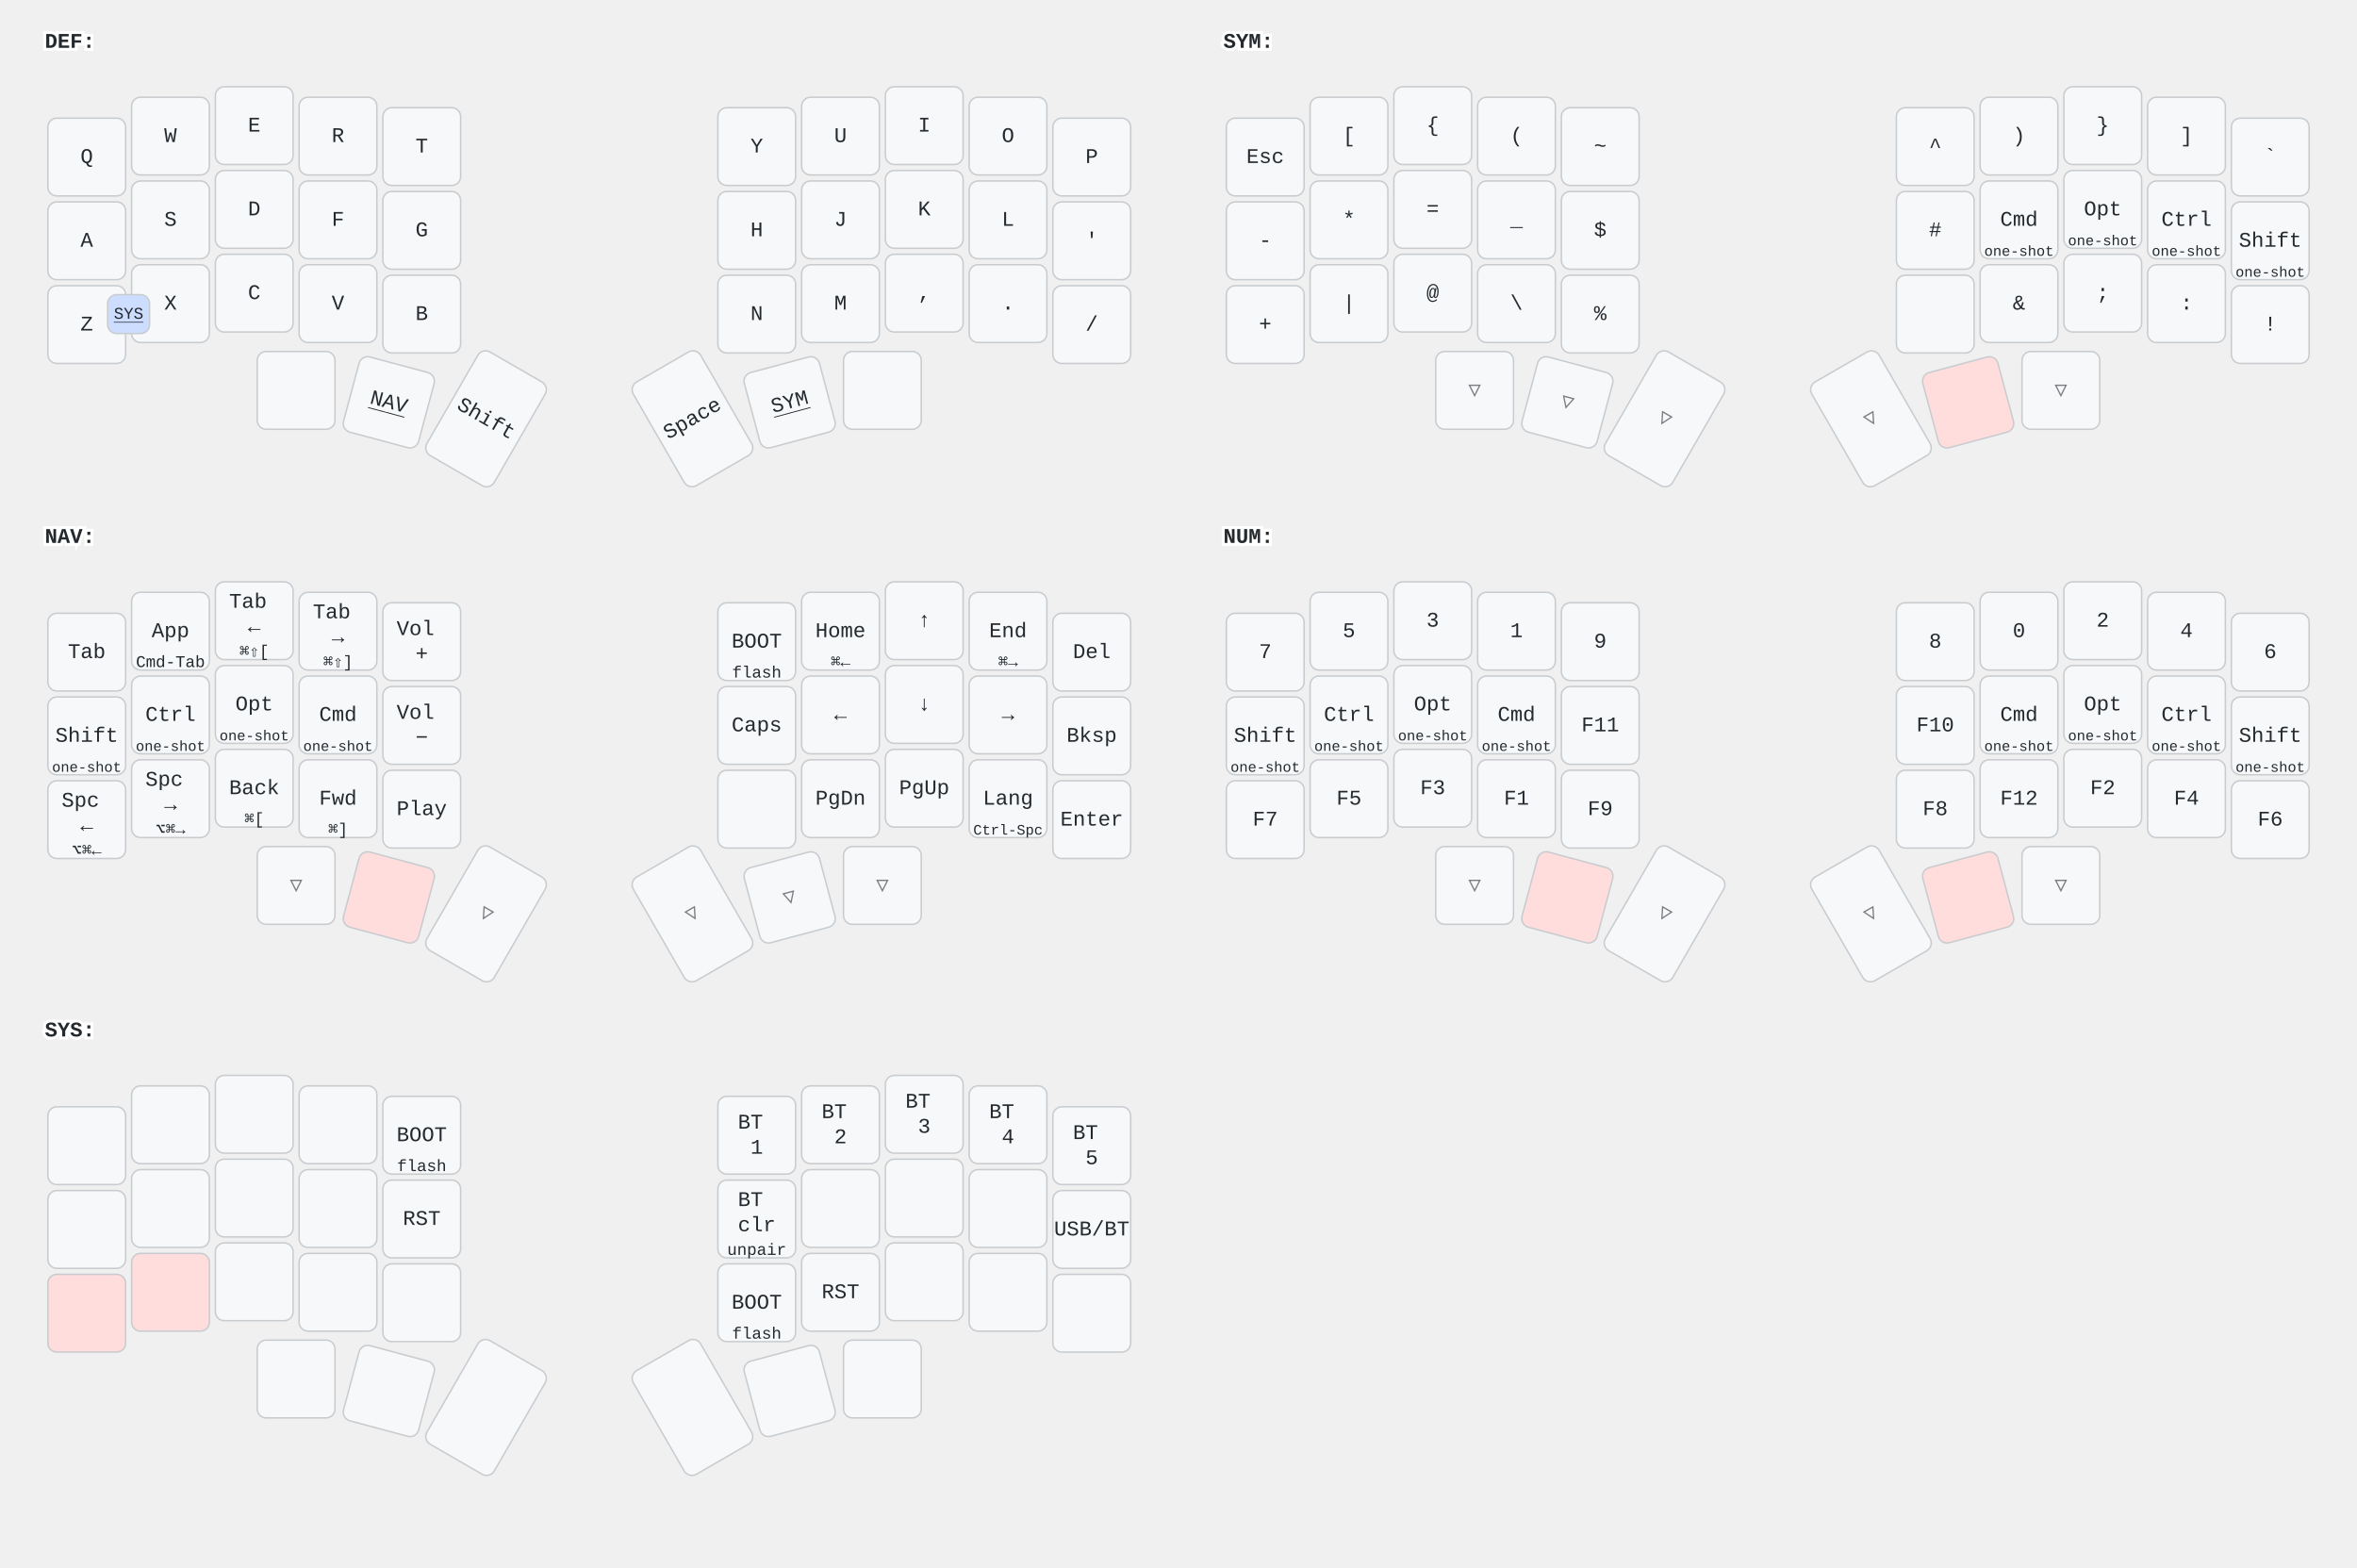
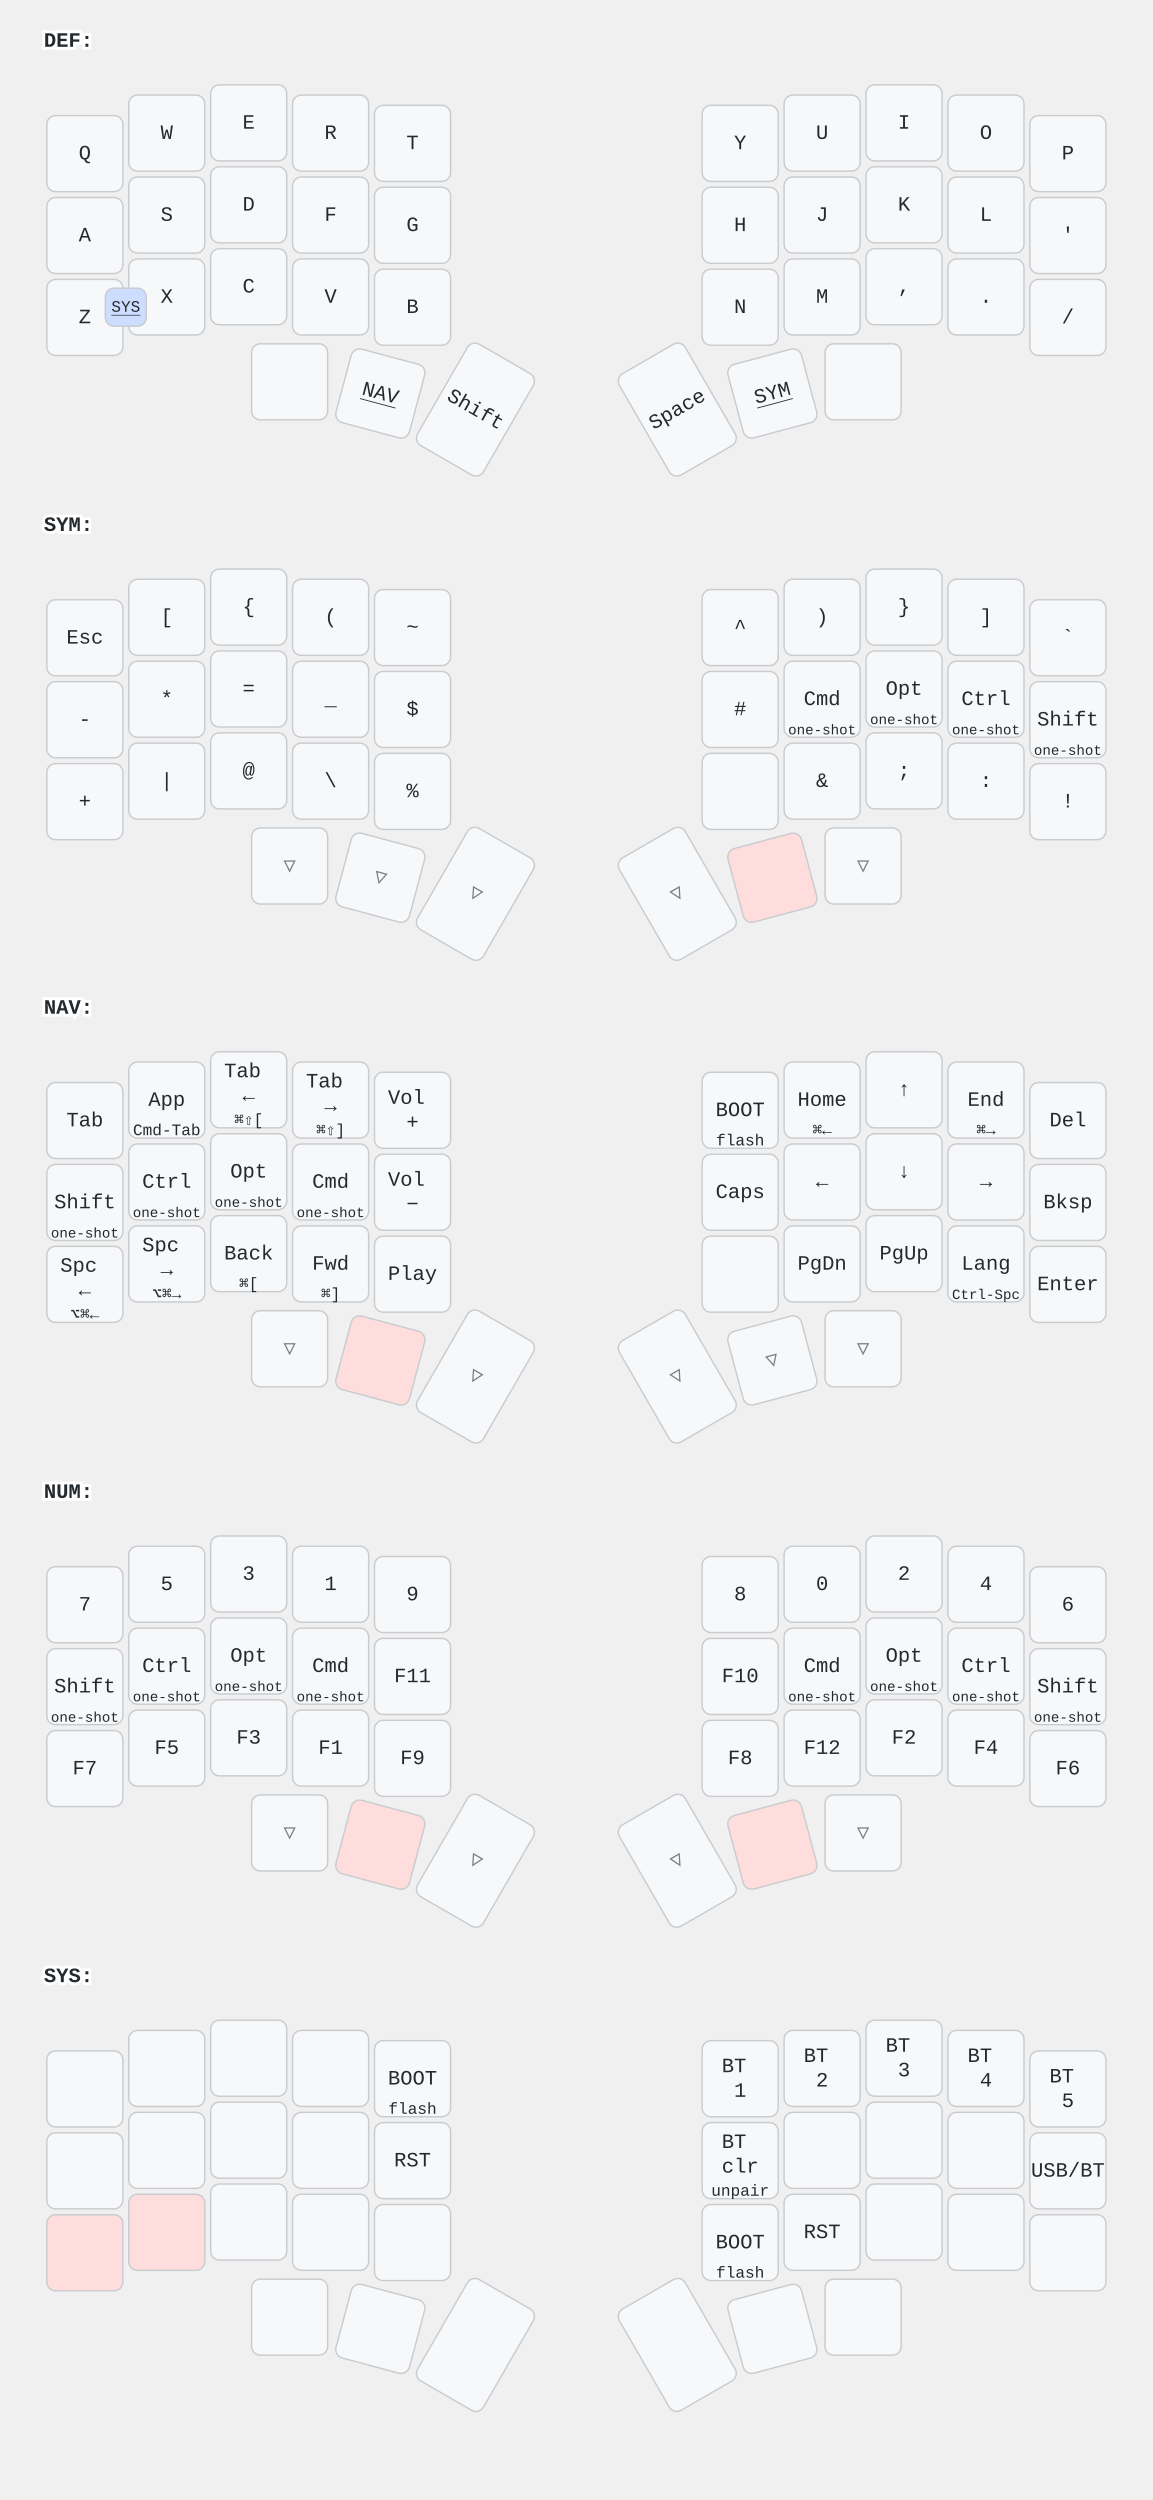
- <svg xmlns="http://www.w3.org/2000/svg" width="1576" height="1048" viewBox="0 0 1576 1048" class="keymap">
+ <svg xmlns="http://www.w3.org/2000/svg" width="788" height="1709" viewBox="0 0 788 1709" class="keymap">
  <style>/* inherit to force styles through use tags */
svg path {
    fill: inherit;
}

/* font and background color specifications */
svg.keymap {
    font-family: SFMono-Regular,Consolas,Liberation Mono,Menlo,monospace;
    font-size: 14px;
    font-kerning: normal;
    text-rendering: optimizeLegibility;
    fill: #24292e;
}

/* default key styling */
rect.key {
    fill: #f6f8fa;
}

rect.key, rect.combo {
    stroke: #c9cccf;
    stroke-width: 1;
}

/* default key side styling, only used is draw_key_sides is set */
rect.side {
    filter: brightness(90%);
}

/* color accent for combo boxes */
rect.combo, rect.combo-separate {
    fill: #cdf;
}

/* color accent for held keys */
rect.held, rect.combo.held {
    fill: #fdd;
}

/* color accent for ghost (optional) keys */
rect.ghost, rect.combo.ghost {
    stroke-dasharray: 4, 4;
    stroke-width: 2;
}

text {
    text-anchor: middle;
    dominant-baseline: middle;
}

/* styling for layer labels */
text.label {
    font-weight: bold;
    text-anchor: start;
    stroke: white;
    stroke-width: 4;
    paint-order: stroke;
}

/* styling for optional footer */
text.footer {
    text-anchor: end;
    dominant-baseline: auto;
    stroke: white;
    stroke-width: 4;
    paint-order: stroke;
}

/* styling for combo tap, and key non-tap label text */
text.combo, text.hold, text.shifted, text.left, text.right, text.tl, text.tr, text.bl, text.br {
    font-size: 11px;
}

text.hold, text.bl, text.br {
    text-anchor: middle;
    dominant-baseline: auto;
}

text.shifted, text.tl, text.tr {
    text-anchor: middle;
    dominant-baseline: hanging;
}

text.left, text.tl, text.bl {
    text-anchor: start;
}

text.right, text.tr, text.br {
    text-anchor: end;
}

text.layer-activator {
    text-decoration: underline;
}

/* styling for hold/shifted label text in combo box */
text.combo.hold, text.combo.shifted, text.combo.left, text.combo.right {
    font-size: 8px;
}

/* lighter symbol for transparent keys */
text.trans {
    fill: #7b7e81;
}

/* styling for combo dendrons */
path.combo {
    stroke-width: 1;
    stroke: gray;
    fill: none;
}

/* Start Tabler Icons Cleanup */
/* cannot use height/width with glyphs */
.icon-tabler &gt; path {
    fill: inherit;
    stroke: inherit;
    stroke-width: 2;
}
/* hide tabler's default box */
.icon-tabler &gt; path[stroke="none"][fill="none"] {
    visibility: hidden;
}
/* End Tabler Icons Cleanup */

svg.keymap { background-color: white; }
</style>
  <g transform="translate(30, 0)" class="layer-DEF">
    <text x="0" y="28" class="label" id="DEF">DEF:</text>
    <g transform="translate(0, 56)">
      <g transform="translate(28, 49)" class="key keypos-0">
        <rect rx="6" ry="6" x="-26" y="-26" width="52" height="52" class="key" />
        <text x="0" y="0" class="key tap">Q</text>
      </g>
      <g transform="translate(84, 35)" class="key keypos-1">
        <rect rx="6" ry="6" x="-26" y="-26" width="52" height="52" class="key" />
        <text x="0" y="0" class="key tap">W</text>
      </g>
      <g transform="translate(140, 28)" class="key keypos-2">
        <rect rx="6" ry="6" x="-26" y="-26" width="52" height="52" class="key" />
        <text x="0" y="0" class="key tap">E</text>
      </g>
      <g transform="translate(196, 35)" class="key keypos-3">
        <rect rx="6" ry="6" x="-26" y="-26" width="52" height="52" class="key" />
        <text x="0" y="0" class="key tap">R</text>
      </g>
      <g transform="translate(252, 42)" class="key keypos-4">
        <rect rx="6" ry="6" x="-26" y="-26" width="52" height="52" class="key" />
        <text x="0" y="0" class="key tap">T</text>
      </g>
      <g transform="translate(476, 42)" class="key keypos-5">
        <rect rx="6" ry="6" x="-26" y="-26" width="52" height="52" class="key" />
        <text x="0" y="0" class="key tap">Y</text>
      </g>
      <g transform="translate(532, 35)" class="key keypos-6">
        <rect rx="6" ry="6" x="-26" y="-26" width="52" height="52" class="key" />
        <text x="0" y="0" class="key tap">U</text>
      </g>
      <g transform="translate(588, 28)" class="key keypos-7">
        <rect rx="6" ry="6" x="-26" y="-26" width="52" height="52" class="key" />
        <text x="0" y="0" class="key tap">I</text>
      </g>
      <g transform="translate(644, 35)" class="key keypos-8">
        <rect rx="6" ry="6" x="-26" y="-26" width="52" height="52" class="key" />
        <text x="0" y="0" class="key tap">O</text>
      </g>
      <g transform="translate(700, 49)" class="key keypos-9">
        <rect rx="6" ry="6" x="-26" y="-26" width="52" height="52" class="key" />
        <text x="0" y="0" class="key tap">P</text>
      </g>
      <g transform="translate(28, 105)" class="key keypos-10">
        <rect rx="6" ry="6" x="-26" y="-26" width="52" height="52" class="key" />
        <text x="0" y="0" class="key tap">A</text>
      </g>
      <g transform="translate(84, 91)" class="key keypos-11">
        <rect rx="6" ry="6" x="-26" y="-26" width="52" height="52" class="key" />
        <text x="0" y="0" class="key tap">S</text>
      </g>
      <g transform="translate(140, 84)" class="key keypos-12">
        <rect rx="6" ry="6" x="-26" y="-26" width="52" height="52" class="key" />
        <text x="0" y="0" class="key tap">D</text>
      </g>
      <g transform="translate(196, 91)" class="key keypos-13">
        <rect rx="6" ry="6" x="-26" y="-26" width="52" height="52" class="key" />
        <text x="0" y="0" class="key tap">F</text>
      </g>
      <g transform="translate(252, 98)" class="key keypos-14">
        <rect rx="6" ry="6" x="-26" y="-26" width="52" height="52" class="key" />
        <text x="0" y="0" class="key tap">G</text>
      </g>
      <g transform="translate(476, 98)" class="key keypos-15">
        <rect rx="6" ry="6" x="-26" y="-26" width="52" height="52" class="key" />
        <text x="0" y="0" class="key tap">H</text>
      </g>
      <g transform="translate(532, 91)" class="key keypos-16">
        <rect rx="6" ry="6" x="-26" y="-26" width="52" height="52" class="key" />
        <text x="0" y="0" class="key tap">J</text>
      </g>
      <g transform="translate(588, 84)" class="key keypos-17">
        <rect rx="6" ry="6" x="-26" y="-26" width="52" height="52" class="key" />
        <text x="0" y="0" class="key tap">K</text>
      </g>
      <g transform="translate(644, 91)" class="key keypos-18">
        <rect rx="6" ry="6" x="-26" y="-26" width="52" height="52" class="key" />
        <text x="0" y="0" class="key tap">L</text>
      </g>
      <g transform="translate(700, 105)" class="key keypos-19">
        <rect rx="6" ry="6" x="-26" y="-26" width="52" height="52" class="key" />
        <text x="0" y="0" class="key tap">'</text>
      </g>
      <g transform="translate(28, 161)" class="key keypos-20">
        <rect rx="6" ry="6" x="-26" y="-26" width="52" height="52" class="key" />
        <text x="0" y="0" class="key tap">Z</text>
      </g>
      <g transform="translate(84, 147)" class="key keypos-21">
        <rect rx="6" ry="6" x="-26" y="-26" width="52" height="52" class="key" />
        <text x="0" y="0" class="key tap">X</text>
      </g>
      <g transform="translate(140, 140)" class="key keypos-22">
        <rect rx="6" ry="6" x="-26" y="-26" width="52" height="52" class="key" />
        <text x="0" y="0" class="key tap">C</text>
      </g>
      <g transform="translate(196, 147)" class="key keypos-23">
        <rect rx="6" ry="6" x="-26" y="-26" width="52" height="52" class="key" />
        <text x="0" y="0" class="key tap">V</text>
      </g>
      <g transform="translate(252, 154)" class="key keypos-24">
        <rect rx="6" ry="6" x="-26" y="-26" width="52" height="52" class="key" />
        <text x="0" y="0" class="key tap">B</text>
      </g>
      <g transform="translate(476, 154)" class="key keypos-25">
        <rect rx="6" ry="6" x="-26" y="-26" width="52" height="52" class="key" />
        <text x="0" y="0" class="key tap">N</text>
      </g>
      <g transform="translate(532, 147)" class="key keypos-26">
        <rect rx="6" ry="6" x="-26" y="-26" width="52" height="52" class="key" />
        <text x="0" y="0" class="key tap">M</text>
      </g>
      <g transform="translate(588, 140)" class="key keypos-27">
        <rect rx="6" ry="6" x="-26" y="-26" width="52" height="52" class="key" />
        <text x="0" y="0" class="key tap">,</text>
      </g>
      <g transform="translate(644, 147)" class="key keypos-28">
        <rect rx="6" ry="6" x="-26" y="-26" width="52" height="52" class="key" />
        <text x="0" y="0" class="key tap">.</text>
      </g>
      <g transform="translate(700, 161)" class="key keypos-29">
        <rect rx="6" ry="6" x="-26" y="-26" width="52" height="52" class="key" />
        <text x="0" y="0" class="key tap">/</text>
      </g>
      <g transform="translate(168, 205)" class="key keypos-30">
        <rect rx="6" ry="6" x="-26" y="-26" width="52" height="52" class="key" />
      </g>
      <g transform="translate(230, 213) rotate(15.0)" class="key keypos-31">
        <rect rx="6" ry="6" x="-26" y="-26" width="52" height="52" class="key" />
        <a href="#NAV">
          <text x="0" y="0" class="key tap layer-activator">NAV</text>
        </a>
      </g>
      <g transform="translate(295, 224) rotate(30.0)" class="key keypos-32">
        <rect rx="6" ry="6" x="-26" y="-40" width="52" height="80" class="key" />
        <text x="0" y="0" class="key tap">Shift</text>
      </g>
      <g transform="translate(433, 224) rotate(-30.0)" class="key keypos-33">
        <rect rx="6" ry="6" x="-26" y="-40" width="52" height="80" class="key" />
        <text x="0" y="0" class="key tap">Space</text>
      </g>
      <g transform="translate(498, 213) rotate(-15.0)" class="key keypos-34">
        <rect rx="6" ry="6" x="-26" y="-26" width="52" height="52" class="key" />
        <a href="#SYM">
          <text x="0" y="0" class="key tap layer-activator">SYM</text>
        </a>
      </g>
      <g transform="translate(560, 205)" class="key keypos-35">
        <rect rx="6" ry="6" x="-26" y="-26" width="52" height="52" class="key" />
      </g>
      <g class="combo combopos-0">
        <rect rx="6" ry="6" x="42" y="141" width="28" height="26" class="combo" />
        <a href="#SYS">
          <text x="56" y="154" class="combo tap layer-activator">SYS</text>
        </a>
      </g>
    </g>
  </g>
-   <g transform="translate(818, 0)" class="layer-SYM">
+   <g transform="translate(30, 331)" class="layer-SYM">
    <text x="0" y="28" class="label" id="SYM">SYM:</text>
    <g transform="translate(0, 56)">
      <g transform="translate(28, 49)" class="key keypos-0">
        <rect rx="6" ry="6" x="-26" y="-26" width="52" height="52" class="key" />
        <text x="0" y="0" class="key tap">Esc</text>
      </g>
      <g transform="translate(84, 35)" class="key keypos-1">
        <rect rx="6" ry="6" x="-26" y="-26" width="52" height="52" class="key" />
        <text x="0" y="0" class="key tap">[</text>
      </g>
      <g transform="translate(140, 28)" class="key keypos-2">
        <rect rx="6" ry="6" x="-26" y="-26" width="52" height="52" class="key" />
        <text x="0" y="0" class="key tap">{</text>
      </g>
      <g transform="translate(196, 35)" class="key keypos-3">
        <rect rx="6" ry="6" x="-26" y="-26" width="52" height="52" class="key" />
        <text x="0" y="0" class="key tap">(</text>
      </g>
      <g transform="translate(252, 42)" class="key keypos-4">
        <rect rx="6" ry="6" x="-26" y="-26" width="52" height="52" class="key" />
        <text x="0" y="0" class="key tap">~</text>
      </g>
      <g transform="translate(476, 42)" class="key keypos-5">
        <rect rx="6" ry="6" x="-26" y="-26" width="52" height="52" class="key" />
        <text x="0" y="0" class="key tap">^</text>
      </g>
      <g transform="translate(532, 35)" class="key keypos-6">
        <rect rx="6" ry="6" x="-26" y="-26" width="52" height="52" class="key" />
        <text x="0" y="0" class="key tap">)</text>
      </g>
      <g transform="translate(588, 28)" class="key keypos-7">
        <rect rx="6" ry="6" x="-26" y="-26" width="52" height="52" class="key" />
        <text x="0" y="0" class="key tap">}</text>
      </g>
      <g transform="translate(644, 35)" class="key keypos-8">
        <rect rx="6" ry="6" x="-26" y="-26" width="52" height="52" class="key" />
        <text x="0" y="0" class="key tap">]</text>
      </g>
      <g transform="translate(700, 49)" class="key keypos-9">
        <rect rx="6" ry="6" x="-26" y="-26" width="52" height="52" class="key" />
        <text x="0" y="0" class="key tap">`</text>
      </g>
      <g transform="translate(28, 105)" class="key keypos-10">
        <rect rx="6" ry="6" x="-26" y="-26" width="52" height="52" class="key" />
        <text x="0" y="0" class="key tap">-</text>
      </g>
      <g transform="translate(84, 91)" class="key keypos-11">
        <rect rx="6" ry="6" x="-26" y="-26" width="52" height="52" class="key" />
        <text x="0" y="0" class="key tap">*</text>
      </g>
      <g transform="translate(140, 84)" class="key keypos-12">
        <rect rx="6" ry="6" x="-26" y="-26" width="52" height="52" class="key" />
        <text x="0" y="0" class="key tap">=</text>
      </g>
      <g transform="translate(196, 91)" class="key keypos-13">
        <rect rx="6" ry="6" x="-26" y="-26" width="52" height="52" class="key" />
        <text x="0" y="0" class="key tap">_</text>
      </g>
      <g transform="translate(252, 98)" class="key keypos-14">
        <rect rx="6" ry="6" x="-26" y="-26" width="52" height="52" class="key" />
        <text x="0" y="0" class="key tap">$</text>
      </g>
      <g transform="translate(476, 98)" class="key keypos-15">
        <rect rx="6" ry="6" x="-26" y="-26" width="52" height="52" class="key" />
        <text x="0" y="0" class="key tap">#</text>
      </g>
      <g transform="translate(532, 91)" class="key keypos-16">
        <rect rx="6" ry="6" x="-26" y="-26" width="52" height="52" class="key" />
        <text x="0" y="0" class="key tap">Cmd</text>
        <text x="0" y="24" class="key hold">
          <tspan style="font-size: 88%">one-shot</tspan>
        </text>
      </g>
      <g transform="translate(588, 84)" class="key keypos-17">
        <rect rx="6" ry="6" x="-26" y="-26" width="52" height="52" class="key" />
        <text x="0" y="0" class="key tap">Opt</text>
        <text x="0" y="24" class="key hold">
          <tspan style="font-size: 88%">one-shot</tspan>
        </text>
      </g>
      <g transform="translate(644, 91)" class="key keypos-18">
        <rect rx="6" ry="6" x="-26" y="-26" width="52" height="52" class="key" />
        <text x="0" y="0" class="key tap">Ctrl</text>
        <text x="0" y="24" class="key hold">
          <tspan style="font-size: 88%">one-shot</tspan>
        </text>
      </g>
      <g transform="translate(700, 105)" class="key keypos-19">
        <rect rx="6" ry="6" x="-26" y="-26" width="52" height="52" class="key" />
        <text x="0" y="0" class="key tap">Shift</text>
        <text x="0" y="24" class="key hold">
          <tspan style="font-size: 88%">one-shot</tspan>
        </text>
      </g>
      <g transform="translate(28, 161)" class="key keypos-20">
        <rect rx="6" ry="6" x="-26" y="-26" width="52" height="52" class="key" />
        <text x="0" y="0" class="key tap">+</text>
      </g>
      <g transform="translate(84, 147)" class="key keypos-21">
        <rect rx="6" ry="6" x="-26" y="-26" width="52" height="52" class="key" />
        <text x="0" y="0" class="key tap">|</text>
      </g>
      <g transform="translate(140, 140)" class="key keypos-22">
        <rect rx="6" ry="6" x="-26" y="-26" width="52" height="52" class="key" />
        <text x="0" y="0" class="key tap">@</text>
      </g>
      <g transform="translate(196, 147)" class="key keypos-23">
        <rect rx="6" ry="6" x="-26" y="-26" width="52" height="52" class="key" />
        <text x="0" y="0" class="key tap">\</text>
      </g>
      <g transform="translate(252, 154)" class="key keypos-24">
        <rect rx="6" ry="6" x="-26" y="-26" width="52" height="52" class="key" />
        <text x="0" y="0" class="key tap">%</text>
      </g>
      <g transform="translate(476, 154)" class="key keypos-25">
        <rect rx="6" ry="6" x="-26" y="-26" width="52" height="52" class="key" />
      </g>
      <g transform="translate(532, 147)" class="key keypos-26">
        <rect rx="6" ry="6" x="-26" y="-26" width="52" height="52" class="key" />
        <text x="0" y="0" class="key tap">&amp;</text>
      </g>
      <g transform="translate(588, 140)" class="key keypos-27">
        <rect rx="6" ry="6" x="-26" y="-26" width="52" height="52" class="key" />
        <text x="0" y="0" class="key tap">;</text>
      </g>
      <g transform="translate(644, 147)" class="key keypos-28">
        <rect rx="6" ry="6" x="-26" y="-26" width="52" height="52" class="key" />
        <text x="0" y="0" class="key tap">:</text>
      </g>
      <g transform="translate(700, 161)" class="key keypos-29">
        <rect rx="6" ry="6" x="-26" y="-26" width="52" height="52" class="key" />
        <text x="0" y="0" class="key tap">!</text>
      </g>
      <g transform="translate(168, 205)" class="key trans keypos-30">
        <rect rx="6" ry="6" x="-26" y="-26" width="52" height="52" class="key trans" />
        <text x="0" y="0" class="key trans tap">▽</text>
      </g>
      <g transform="translate(230, 213) rotate(15.0)" class="key trans keypos-31">
        <rect rx="6" ry="6" x="-26" y="-26" width="52" height="52" class="key trans" />
        <text x="0" y="0" class="key trans tap">▽</text>
      </g>
      <g transform="translate(295, 224) rotate(30.0)" class="key trans keypos-32">
        <rect rx="6" ry="6" x="-26" y="-40" width="52" height="80" class="key trans" />
        <text x="0" y="0" class="key trans tap">▽</text>
      </g>
      <g transform="translate(433, 224) rotate(-30.0)" class="key trans keypos-33">
        <rect rx="6" ry="6" x="-26" y="-40" width="52" height="80" class="key trans" />
        <text x="0" y="0" class="key trans tap">▽</text>
      </g>
      <g transform="translate(498, 213) rotate(-15.0)" class="key held keypos-34">
        <rect rx="6" ry="6" x="-26" y="-26" width="52" height="52" class="key held" />
      </g>
      <g transform="translate(560, 205)" class="key trans keypos-35">
        <rect rx="6" ry="6" x="-26" y="-26" width="52" height="52" class="key trans" />
        <text x="0" y="0" class="key trans tap">▽</text>
      </g>
    </g>
  </g>
-   <g transform="translate(30, 331)" class="layer-NAV">
+   <g transform="translate(30, 661)" class="layer-NAV">
    <text x="0" y="28" class="label" id="NAV">NAV:</text>
    <g transform="translate(0, 56)">
      <g transform="translate(28, 49)" class="key keypos-0">
        <rect rx="6" ry="6" x="-26" y="-26" width="52" height="52" class="key" />
        <text x="0" y="0" class="key tap">Tab</text>
      </g>
      <g transform="translate(84, 35)" class="key keypos-1">
        <rect rx="6" ry="6" x="-26" y="-26" width="52" height="52" class="key" />
        <text x="0" y="0" class="key tap">App</text>
        <text x="0" y="24" class="key hold">Cmd-Tab</text>
      </g>
      <g transform="translate(140, 28)" class="key keypos-2">
        <rect rx="6" ry="6" x="-26" y="-26" width="52" height="52" class="key" />
        <text x="0" y="0" class="key tap">
          <tspan x="0" dy="-0.9em">Tab</tspan>
          <tspan x="0" dy="1.2em">←</tspan>
        </text>
        <text x="0" y="24" class="key hold">⌘⇧[</text>
      </g>
      <g transform="translate(196, 35)" class="key keypos-3">
        <rect rx="6" ry="6" x="-26" y="-26" width="52" height="52" class="key" />
        <text x="0" y="0" class="key tap">
          <tspan x="0" dy="-0.9em">Tab</tspan>
          <tspan x="0" dy="1.2em">→</tspan>
        </text>
        <text x="0" y="24" class="key hold">⌘⇧]</text>
      </g>
      <g transform="translate(252, 42)" class="key keypos-4">
        <rect rx="6" ry="6" x="-26" y="-26" width="52" height="52" class="key" />
        <text x="0" y="0" class="key tap">
          <tspan x="0" dy="-0.6em">Vol</tspan>
          <tspan x="0" dy="1.2em">+</tspan>
        </text>
      </g>
      <g transform="translate(476, 42)" class="key keypos-5">
        <rect rx="6" ry="6" x="-26" y="-26" width="52" height="52" class="key" />
        <text x="0" y="0" class="key tap">BOOT</text>
        <text x="0" y="24" class="key hold">flash</text>
      </g>
      <g transform="translate(532, 35)" class="key keypos-6">
        <rect rx="6" ry="6" x="-26" y="-26" width="52" height="52" class="key" />
        <text x="0" y="0" class="key tap">Home</text>
        <text x="0" y="24" class="key hold">⌘←</text>
      </g>
      <g transform="translate(588, 28)" class="key keypos-7">
        <rect rx="6" ry="6" x="-26" y="-26" width="52" height="52" class="key" />
        <text x="0" y="0" class="key tap">↑</text>
      </g>
      <g transform="translate(644, 35)" class="key keypos-8">
        <rect rx="6" ry="6" x="-26" y="-26" width="52" height="52" class="key" />
        <text x="0" y="0" class="key tap">End</text>
        <text x="0" y="24" class="key hold">⌘→</text>
      </g>
      <g transform="translate(700, 49)" class="key keypos-9">
        <rect rx="6" ry="6" x="-26" y="-26" width="52" height="52" class="key" />
        <text x="0" y="0" class="key tap">Del</text>
      </g>
      <g transform="translate(28, 105)" class="key keypos-10">
        <rect rx="6" ry="6" x="-26" y="-26" width="52" height="52" class="key" />
        <text x="0" y="0" class="key tap">Shift</text>
        <text x="0" y="24" class="key hold">
          <tspan style="font-size: 88%">one-shot</tspan>
        </text>
      </g>
      <g transform="translate(84, 91)" class="key keypos-11">
        <rect rx="6" ry="6" x="-26" y="-26" width="52" height="52" class="key" />
        <text x="0" y="0" class="key tap">Ctrl</text>
        <text x="0" y="24" class="key hold">
          <tspan style="font-size: 88%">one-shot</tspan>
        </text>
      </g>
      <g transform="translate(140, 84)" class="key keypos-12">
        <rect rx="6" ry="6" x="-26" y="-26" width="52" height="52" class="key" />
        <text x="0" y="0" class="key tap">Opt</text>
        <text x="0" y="24" class="key hold">
          <tspan style="font-size: 88%">one-shot</tspan>
        </text>
      </g>
      <g transform="translate(196, 91)" class="key keypos-13">
        <rect rx="6" ry="6" x="-26" y="-26" width="52" height="52" class="key" />
        <text x="0" y="0" class="key tap">Cmd</text>
        <text x="0" y="24" class="key hold">
          <tspan style="font-size: 88%">one-shot</tspan>
        </text>
      </g>
      <g transform="translate(252, 98)" class="key keypos-14">
        <rect rx="6" ry="6" x="-26" y="-26" width="52" height="52" class="key" />
        <text x="0" y="0" class="key tap">
          <tspan x="0" dy="-0.6em">Vol</tspan>
          <tspan x="0" dy="1.2em">−</tspan>
        </text>
      </g>
      <g transform="translate(476, 98)" class="key keypos-15">
        <rect rx="6" ry="6" x="-26" y="-26" width="52" height="52" class="key" />
        <text x="0" y="0" class="key tap">Caps</text>
      </g>
      <g transform="translate(532, 91)" class="key keypos-16">
        <rect rx="6" ry="6" x="-26" y="-26" width="52" height="52" class="key" />
        <text x="0" y="0" class="key tap">←</text>
      </g>
      <g transform="translate(588, 84)" class="key keypos-17">
        <rect rx="6" ry="6" x="-26" y="-26" width="52" height="52" class="key" />
        <text x="0" y="0" class="key tap">↓</text>
      </g>
      <g transform="translate(644, 91)" class="key keypos-18">
        <rect rx="6" ry="6" x="-26" y="-26" width="52" height="52" class="key" />
        <text x="0" y="0" class="key tap">→</text>
      </g>
      <g transform="translate(700, 105)" class="key keypos-19">
        <rect rx="6" ry="6" x="-26" y="-26" width="52" height="52" class="key" />
        <text x="0" y="0" class="key tap">Bksp</text>
      </g>
      <g transform="translate(28, 161)" class="key keypos-20">
        <rect rx="6" ry="6" x="-26" y="-26" width="52" height="52" class="key" />
        <text x="0" y="0" class="key tap">
          <tspan x="0" dy="-0.9em">Spc</tspan>
          <tspan x="0" dy="1.2em">←</tspan>
        </text>
        <text x="0" y="24" class="key hold">⌥⌘←</text>
      </g>
      <g transform="translate(84, 147)" class="key keypos-21">
        <rect rx="6" ry="6" x="-26" y="-26" width="52" height="52" class="key" />
        <text x="0" y="0" class="key tap">
          <tspan x="0" dy="-0.9em">Spc</tspan>
          <tspan x="0" dy="1.2em">→</tspan>
        </text>
        <text x="0" y="24" class="key hold">⌥⌘→</text>
      </g>
      <g transform="translate(140, 140)" class="key keypos-22">
        <rect rx="6" ry="6" x="-26" y="-26" width="52" height="52" class="key" />
        <text x="0" y="0" class="key tap">Back</text>
        <text x="0" y="24" class="key hold">⌘[</text>
      </g>
      <g transform="translate(196, 147)" class="key keypos-23">
        <rect rx="6" ry="6" x="-26" y="-26" width="52" height="52" class="key" />
        <text x="0" y="0" class="key tap">Fwd</text>
        <text x="0" y="24" class="key hold">⌘]</text>
      </g>
      <g transform="translate(252, 154)" class="key keypos-24">
        <rect rx="6" ry="6" x="-26" y="-26" width="52" height="52" class="key" />
        <text x="0" y="0" class="key tap">Play</text>
      </g>
      <g transform="translate(476, 154)" class="key keypos-25">
        <rect rx="6" ry="6" x="-26" y="-26" width="52" height="52" class="key" />
      </g>
      <g transform="translate(532, 147)" class="key keypos-26">
        <rect rx="6" ry="6" x="-26" y="-26" width="52" height="52" class="key" />
        <text x="0" y="0" class="key tap">PgDn</text>
      </g>
      <g transform="translate(588, 140)" class="key keypos-27">
        <rect rx="6" ry="6" x="-26" y="-26" width="52" height="52" class="key" />
        <text x="0" y="0" class="key tap">PgUp</text>
      </g>
      <g transform="translate(644, 147)" class="key keypos-28">
        <rect rx="6" ry="6" x="-26" y="-26" width="52" height="52" class="key" />
        <text x="0" y="0" class="key tap">Lang</text>
        <text x="0" y="24" class="key hold">
          <tspan style="font-size: 88%">Ctrl-Spc</tspan>
        </text>
      </g>
      <g transform="translate(700, 161)" class="key keypos-29">
        <rect rx="6" ry="6" x="-26" y="-26" width="52" height="52" class="key" />
        <text x="0" y="0" class="key tap">Enter</text>
      </g>
      <g transform="translate(168, 205)" class="key trans keypos-30">
        <rect rx="6" ry="6" x="-26" y="-26" width="52" height="52" class="key trans" />
        <text x="0" y="0" class="key trans tap">▽</text>
      </g>
      <g transform="translate(230, 213) rotate(15.0)" class="key held keypos-31">
        <rect rx="6" ry="6" x="-26" y="-26" width="52" height="52" class="key held" />
      </g>
      <g transform="translate(295, 224) rotate(30.0)" class="key trans keypos-32">
        <rect rx="6" ry="6" x="-26" y="-40" width="52" height="80" class="key trans" />
        <text x="0" y="0" class="key trans tap">▽</text>
      </g>
      <g transform="translate(433, 224) rotate(-30.0)" class="key trans keypos-33">
        <rect rx="6" ry="6" x="-26" y="-40" width="52" height="80" class="key trans" />
        <text x="0" y="0" class="key trans tap">▽</text>
      </g>
      <g transform="translate(498, 213) rotate(-15.0)" class="key trans keypos-34">
        <rect rx="6" ry="6" x="-26" y="-26" width="52" height="52" class="key trans" />
        <text x="0" y="0" class="key trans tap">▽</text>
      </g>
      <g transform="translate(560, 205)" class="key trans keypos-35">
        <rect rx="6" ry="6" x="-26" y="-26" width="52" height="52" class="key trans" />
        <text x="0" y="0" class="key trans tap">▽</text>
      </g>
    </g>
  </g>
-   <g transform="translate(818, 331)" class="layer-NUM">
+   <g transform="translate(30, 992)" class="layer-NUM">
    <text x="0" y="28" class="label" id="NUM">NUM:</text>
    <g transform="translate(0, 56)">
      <g transform="translate(28, 49)" class="key keypos-0">
        <rect rx="6" ry="6" x="-26" y="-26" width="52" height="52" class="key" />
        <text x="0" y="0" class="key tap">7</text>
      </g>
      <g transform="translate(84, 35)" class="key keypos-1">
        <rect rx="6" ry="6" x="-26" y="-26" width="52" height="52" class="key" />
        <text x="0" y="0" class="key tap">5</text>
      </g>
      <g transform="translate(140, 28)" class="key keypos-2">
        <rect rx="6" ry="6" x="-26" y="-26" width="52" height="52" class="key" />
        <text x="0" y="0" class="key tap">3</text>
      </g>
      <g transform="translate(196, 35)" class="key keypos-3">
        <rect rx="6" ry="6" x="-26" y="-26" width="52" height="52" class="key" />
        <text x="0" y="0" class="key tap">1</text>
      </g>
      <g transform="translate(252, 42)" class="key keypos-4">
        <rect rx="6" ry="6" x="-26" y="-26" width="52" height="52" class="key" />
        <text x="0" y="0" class="key tap">9</text>
      </g>
      <g transform="translate(476, 42)" class="key keypos-5">
        <rect rx="6" ry="6" x="-26" y="-26" width="52" height="52" class="key" />
        <text x="0" y="0" class="key tap">8</text>
      </g>
      <g transform="translate(532, 35)" class="key keypos-6">
        <rect rx="6" ry="6" x="-26" y="-26" width="52" height="52" class="key" />
        <text x="0" y="0" class="key tap">0</text>
      </g>
      <g transform="translate(588, 28)" class="key keypos-7">
        <rect rx="6" ry="6" x="-26" y="-26" width="52" height="52" class="key" />
        <text x="0" y="0" class="key tap">2</text>
      </g>
      <g transform="translate(644, 35)" class="key keypos-8">
        <rect rx="6" ry="6" x="-26" y="-26" width="52" height="52" class="key" />
        <text x="0" y="0" class="key tap">4</text>
      </g>
      <g transform="translate(700, 49)" class="key keypos-9">
        <rect rx="6" ry="6" x="-26" y="-26" width="52" height="52" class="key" />
        <text x="0" y="0" class="key tap">6</text>
      </g>
      <g transform="translate(28, 105)" class="key keypos-10">
        <rect rx="6" ry="6" x="-26" y="-26" width="52" height="52" class="key" />
        <text x="0" y="0" class="key tap">Shift</text>
        <text x="0" y="24" class="key hold">
          <tspan style="font-size: 88%">one-shot</tspan>
        </text>
      </g>
      <g transform="translate(84, 91)" class="key keypos-11">
        <rect rx="6" ry="6" x="-26" y="-26" width="52" height="52" class="key" />
        <text x="0" y="0" class="key tap">Ctrl</text>
        <text x="0" y="24" class="key hold">
          <tspan style="font-size: 88%">one-shot</tspan>
        </text>
      </g>
      <g transform="translate(140, 84)" class="key keypos-12">
        <rect rx="6" ry="6" x="-26" y="-26" width="52" height="52" class="key" />
        <text x="0" y="0" class="key tap">Opt</text>
        <text x="0" y="24" class="key hold">
          <tspan style="font-size: 88%">one-shot</tspan>
        </text>
      </g>
      <g transform="translate(196, 91)" class="key keypos-13">
        <rect rx="6" ry="6" x="-26" y="-26" width="52" height="52" class="key" />
        <text x="0" y="0" class="key tap">Cmd</text>
        <text x="0" y="24" class="key hold">
          <tspan style="font-size: 88%">one-shot</tspan>
        </text>
      </g>
      <g transform="translate(252, 98)" class="key keypos-14">
        <rect rx="6" ry="6" x="-26" y="-26" width="52" height="52" class="key" />
        <text x="0" y="0" class="key tap">F11</text>
      </g>
      <g transform="translate(476, 98)" class="key keypos-15">
        <rect rx="6" ry="6" x="-26" y="-26" width="52" height="52" class="key" />
        <text x="0" y="0" class="key tap">F10</text>
      </g>
      <g transform="translate(532, 91)" class="key keypos-16">
        <rect rx="6" ry="6" x="-26" y="-26" width="52" height="52" class="key" />
        <text x="0" y="0" class="key tap">Cmd</text>
        <text x="0" y="24" class="key hold">
          <tspan style="font-size: 88%">one-shot</tspan>
        </text>
      </g>
      <g transform="translate(588, 84)" class="key keypos-17">
        <rect rx="6" ry="6" x="-26" y="-26" width="52" height="52" class="key" />
        <text x="0" y="0" class="key tap">Opt</text>
        <text x="0" y="24" class="key hold">
          <tspan style="font-size: 88%">one-shot</tspan>
        </text>
      </g>
      <g transform="translate(644, 91)" class="key keypos-18">
        <rect rx="6" ry="6" x="-26" y="-26" width="52" height="52" class="key" />
        <text x="0" y="0" class="key tap">Ctrl</text>
        <text x="0" y="24" class="key hold">
          <tspan style="font-size: 88%">one-shot</tspan>
        </text>
      </g>
      <g transform="translate(700, 105)" class="key keypos-19">
        <rect rx="6" ry="6" x="-26" y="-26" width="52" height="52" class="key" />
        <text x="0" y="0" class="key tap">Shift</text>
        <text x="0" y="24" class="key hold">
          <tspan style="font-size: 88%">one-shot</tspan>
        </text>
      </g>
      <g transform="translate(28, 161)" class="key keypos-20">
        <rect rx="6" ry="6" x="-26" y="-26" width="52" height="52" class="key" />
        <text x="0" y="0" class="key tap">F7</text>
      </g>
      <g transform="translate(84, 147)" class="key keypos-21">
        <rect rx="6" ry="6" x="-26" y="-26" width="52" height="52" class="key" />
        <text x="0" y="0" class="key tap">F5</text>
      </g>
      <g transform="translate(140, 140)" class="key keypos-22">
        <rect rx="6" ry="6" x="-26" y="-26" width="52" height="52" class="key" />
        <text x="0" y="0" class="key tap">F3</text>
      </g>
      <g transform="translate(196, 147)" class="key keypos-23">
        <rect rx="6" ry="6" x="-26" y="-26" width="52" height="52" class="key" />
        <text x="0" y="0" class="key tap">F1</text>
      </g>
      <g transform="translate(252, 154)" class="key keypos-24">
        <rect rx="6" ry="6" x="-26" y="-26" width="52" height="52" class="key" />
        <text x="0" y="0" class="key tap">F9</text>
      </g>
      <g transform="translate(476, 154)" class="key keypos-25">
        <rect rx="6" ry="6" x="-26" y="-26" width="52" height="52" class="key" />
        <text x="0" y="0" class="key tap">F8</text>
      </g>
      <g transform="translate(532, 147)" class="key keypos-26">
        <rect rx="6" ry="6" x="-26" y="-26" width="52" height="52" class="key" />
        <text x="0" y="0" class="key tap">F12</text>
      </g>
      <g transform="translate(588, 140)" class="key keypos-27">
        <rect rx="6" ry="6" x="-26" y="-26" width="52" height="52" class="key" />
        <text x="0" y="0" class="key tap">F2</text>
      </g>
      <g transform="translate(644, 147)" class="key keypos-28">
        <rect rx="6" ry="6" x="-26" y="-26" width="52" height="52" class="key" />
        <text x="0" y="0" class="key tap">F4</text>
      </g>
      <g transform="translate(700, 161)" class="key keypos-29">
        <rect rx="6" ry="6" x="-26" y="-26" width="52" height="52" class="key" />
        <text x="0" y="0" class="key tap">F6</text>
      </g>
      <g transform="translate(168, 205)" class="key trans keypos-30">
        <rect rx="6" ry="6" x="-26" y="-26" width="52" height="52" class="key trans" />
        <text x="0" y="0" class="key trans tap">▽</text>
      </g>
      <g transform="translate(230, 213) rotate(15.0)" class="key held keypos-31">
        <rect rx="6" ry="6" x="-26" y="-26" width="52" height="52" class="key held" />
      </g>
      <g transform="translate(295, 224) rotate(30.0)" class="key trans keypos-32">
        <rect rx="6" ry="6" x="-26" y="-40" width="52" height="80" class="key trans" />
        <text x="0" y="0" class="key trans tap">▽</text>
      </g>
      <g transform="translate(433, 224) rotate(-30.0)" class="key trans keypos-33">
        <rect rx="6" ry="6" x="-26" y="-40" width="52" height="80" class="key trans" />
        <text x="0" y="0" class="key trans tap">▽</text>
      </g>
      <g transform="translate(498, 213) rotate(-15.0)" class="key held keypos-34">
        <rect rx="6" ry="6" x="-26" y="-26" width="52" height="52" class="key held" />
      </g>
      <g transform="translate(560, 205)" class="key trans keypos-35">
        <rect rx="6" ry="6" x="-26" y="-26" width="52" height="52" class="key trans" />
        <text x="0" y="0" class="key trans tap">▽</text>
      </g>
    </g>
  </g>
-   <g transform="translate(30, 661)" class="layer-SYS">
+   <g transform="translate(30, 1323)" class="layer-SYS">
    <text x="0" y="28" class="label" id="SYS">SYS:</text>
    <g transform="translate(0, 56)">
      <g transform="translate(28, 49)" class="key keypos-0">
        <rect rx="6" ry="6" x="-26" y="-26" width="52" height="52" class="key" />
      </g>
      <g transform="translate(84, 35)" class="key keypos-1">
        <rect rx="6" ry="6" x="-26" y="-26" width="52" height="52" class="key" />
      </g>
      <g transform="translate(140, 28)" class="key keypos-2">
        <rect rx="6" ry="6" x="-26" y="-26" width="52" height="52" class="key" />
      </g>
      <g transform="translate(196, 35)" class="key keypos-3">
        <rect rx="6" ry="6" x="-26" y="-26" width="52" height="52" class="key" />
      </g>
      <g transform="translate(252, 42)" class="key keypos-4">
        <rect rx="6" ry="6" x="-26" y="-26" width="52" height="52" class="key" />
        <text x="0" y="0" class="key tap">BOOT</text>
        <text x="0" y="24" class="key hold">flash</text>
      </g>
      <g transform="translate(476, 42)" class="key keypos-5">
        <rect rx="6" ry="6" x="-26" y="-26" width="52" height="52" class="key" />
        <text x="0" y="0" class="key tap">
          <tspan x="0" dy="-0.6em">BT</tspan>
          <tspan x="0" dy="1.2em">1</tspan>
        </text>
      </g>
      <g transform="translate(532, 35)" class="key keypos-6">
        <rect rx="6" ry="6" x="-26" y="-26" width="52" height="52" class="key" />
        <text x="0" y="0" class="key tap">
          <tspan x="0" dy="-0.6em">BT</tspan>
          <tspan x="0" dy="1.2em">2</tspan>
        </text>
      </g>
      <g transform="translate(588, 28)" class="key keypos-7">
        <rect rx="6" ry="6" x="-26" y="-26" width="52" height="52" class="key" />
        <text x="0" y="0" class="key tap">
          <tspan x="0" dy="-0.6em">BT</tspan>
          <tspan x="0" dy="1.2em">3</tspan>
        </text>
      </g>
      <g transform="translate(644, 35)" class="key keypos-8">
        <rect rx="6" ry="6" x="-26" y="-26" width="52" height="52" class="key" />
        <text x="0" y="0" class="key tap">
          <tspan x="0" dy="-0.6em">BT</tspan>
          <tspan x="0" dy="1.2em">4</tspan>
        </text>
      </g>
      <g transform="translate(700, 49)" class="key keypos-9">
        <rect rx="6" ry="6" x="-26" y="-26" width="52" height="52" class="key" />
        <text x="0" y="0" class="key tap">
          <tspan x="0" dy="-0.6em">BT</tspan>
          <tspan x="0" dy="1.2em">5</tspan>
        </text>
      </g>
      <g transform="translate(28, 105)" class="key keypos-10">
        <rect rx="6" ry="6" x="-26" y="-26" width="52" height="52" class="key" />
      </g>
      <g transform="translate(84, 91)" class="key keypos-11">
        <rect rx="6" ry="6" x="-26" y="-26" width="52" height="52" class="key" />
      </g>
      <g transform="translate(140, 84)" class="key keypos-12">
        <rect rx="6" ry="6" x="-26" y="-26" width="52" height="52" class="key" />
      </g>
      <g transform="translate(196, 91)" class="key keypos-13">
        <rect rx="6" ry="6" x="-26" y="-26" width="52" height="52" class="key" />
      </g>
      <g transform="translate(252, 98)" class="key keypos-14">
        <rect rx="6" ry="6" x="-26" y="-26" width="52" height="52" class="key" />
        <text x="0" y="0" class="key tap">RST</text>
      </g>
      <g transform="translate(476, 98)" class="key keypos-15">
        <rect rx="6" ry="6" x="-26" y="-26" width="52" height="52" class="key" />
        <text x="0" y="0" class="key tap">
          <tspan x="0" dy="-0.9em">BT</tspan>
          <tspan x="0" dy="1.2em">clr</tspan>
        </text>
        <text x="0" y="24" class="key hold">unpair</text>
      </g>
      <g transform="translate(532, 91)" class="key keypos-16">
        <rect rx="6" ry="6" x="-26" y="-26" width="52" height="52" class="key" />
      </g>
      <g transform="translate(588, 84)" class="key keypos-17">
        <rect rx="6" ry="6" x="-26" y="-26" width="52" height="52" class="key" />
      </g>
      <g transform="translate(644, 91)" class="key keypos-18">
        <rect rx="6" ry="6" x="-26" y="-26" width="52" height="52" class="key" />
      </g>
      <g transform="translate(700, 105)" class="key keypos-19">
        <rect rx="6" ry="6" x="-26" y="-26" width="52" height="52" class="key" />
        <text x="0" y="0" class="key tap">USB/BT</text>
      </g>
      <g transform="translate(28, 161)" class="key held keypos-20">
        <rect rx="6" ry="6" x="-26" y="-26" width="52" height="52" class="key held" />
      </g>
      <g transform="translate(84, 147)" class="key held keypos-21">
        <rect rx="6" ry="6" x="-26" y="-26" width="52" height="52" class="key held" />
      </g>
      <g transform="translate(140, 140)" class="key keypos-22">
        <rect rx="6" ry="6" x="-26" y="-26" width="52" height="52" class="key" />
      </g>
      <g transform="translate(196, 147)" class="key keypos-23">
        <rect rx="6" ry="6" x="-26" y="-26" width="52" height="52" class="key" />
      </g>
      <g transform="translate(252, 154)" class="key keypos-24">
        <rect rx="6" ry="6" x="-26" y="-26" width="52" height="52" class="key" />
      </g>
      <g transform="translate(476, 154)" class="key keypos-25">
        <rect rx="6" ry="6" x="-26" y="-26" width="52" height="52" class="key" />
        <text x="0" y="0" class="key tap">BOOT</text>
        <text x="0" y="24" class="key hold">flash</text>
      </g>
      <g transform="translate(532, 147)" class="key keypos-26">
        <rect rx="6" ry="6" x="-26" y="-26" width="52" height="52" class="key" />
        <text x="0" y="0" class="key tap">RST</text>
      </g>
      <g transform="translate(588, 140)" class="key keypos-27">
        <rect rx="6" ry="6" x="-26" y="-26" width="52" height="52" class="key" />
      </g>
      <g transform="translate(644, 147)" class="key keypos-28">
        <rect rx="6" ry="6" x="-26" y="-26" width="52" height="52" class="key" />
      </g>
      <g transform="translate(700, 161)" class="key keypos-29">
        <rect rx="6" ry="6" x="-26" y="-26" width="52" height="52" class="key" />
      </g>
      <g transform="translate(168, 205)" class="key keypos-30">
        <rect rx="6" ry="6" x="-26" y="-26" width="52" height="52" class="key" />
      </g>
      <g transform="translate(230, 213) rotate(15.0)" class="key keypos-31">
        <rect rx="6" ry="6" x="-26" y="-26" width="52" height="52" class="key" />
      </g>
      <g transform="translate(295, 224) rotate(30.0)" class="key keypos-32">
        <rect rx="6" ry="6" x="-26" y="-40" width="52" height="80" class="key" />
      </g>
      <g transform="translate(433, 224) rotate(-30.0)" class="key keypos-33">
        <rect rx="6" ry="6" x="-26" y="-40" width="52" height="80" class="key" />
      </g>
      <g transform="translate(498, 213) rotate(-15.0)" class="key keypos-34">
        <rect rx="6" ry="6" x="-26" y="-26" width="52" height="52" class="key" />
      </g>
      <g transform="translate(560, 205)" class="key keypos-35">
        <rect rx="6" ry="6" x="-26" y="-26" width="52" height="52" class="key" />
      </g>
    </g>
  </g>
</svg>
